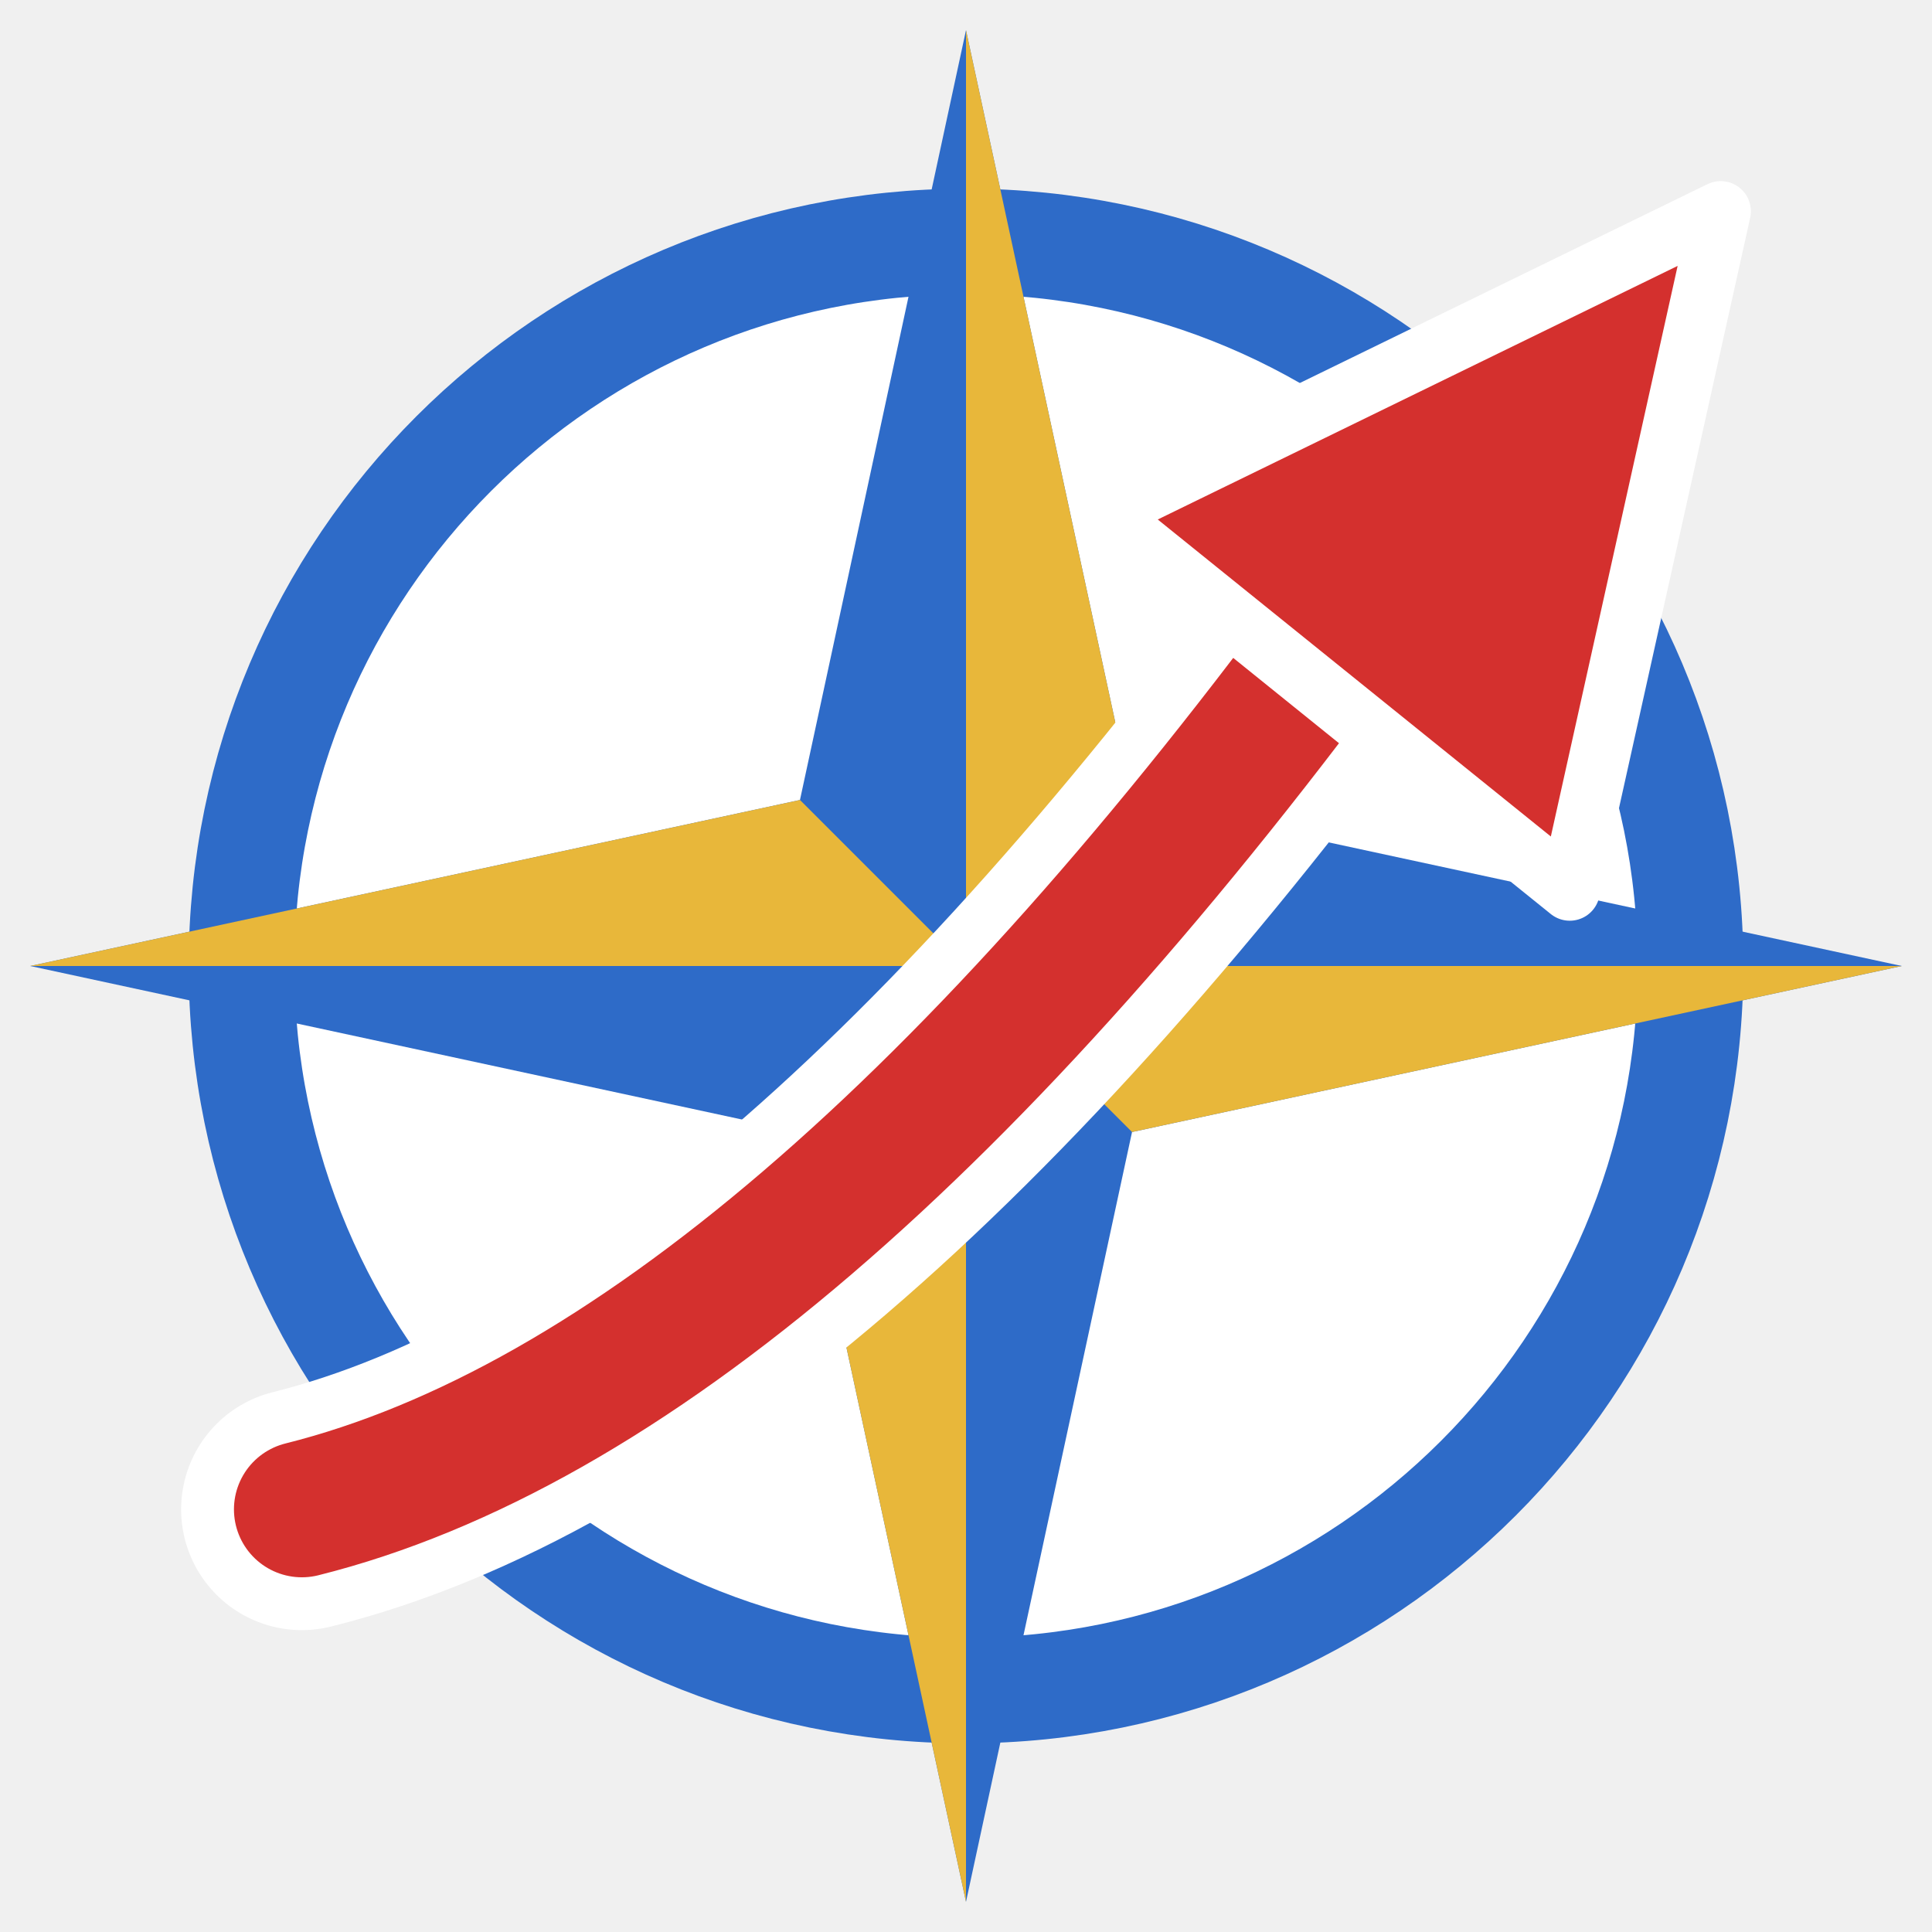
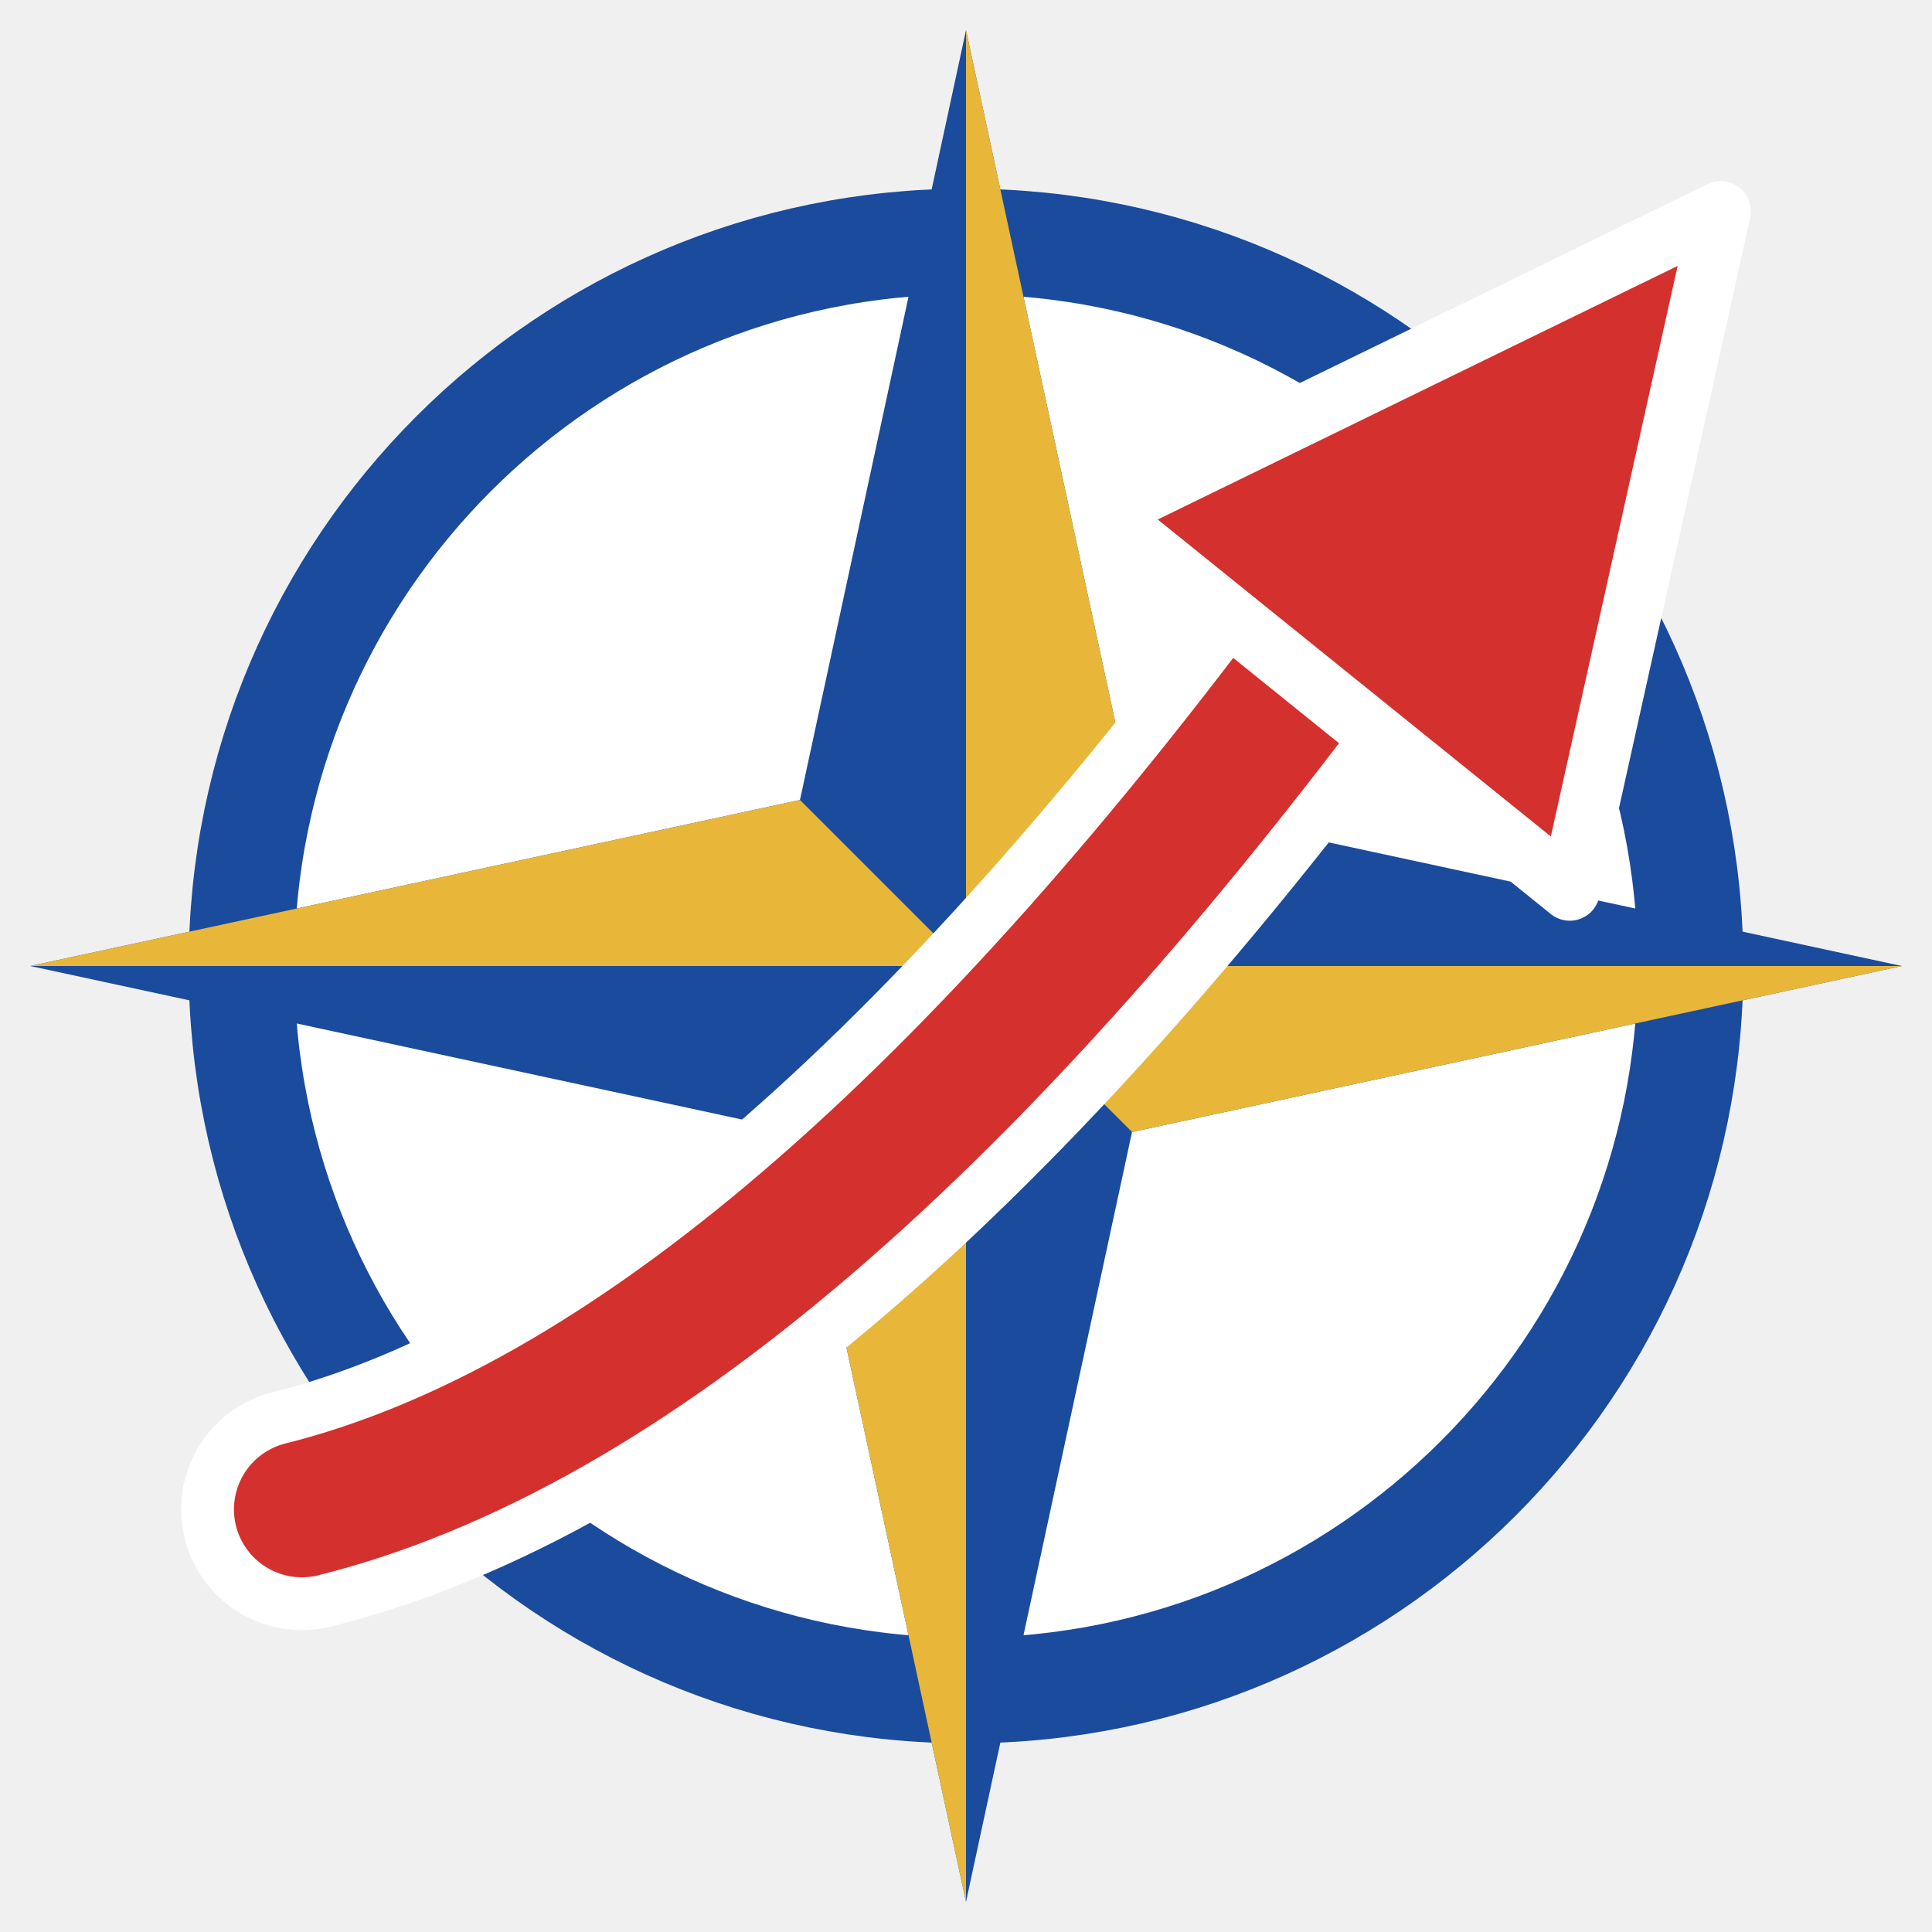
<svg xmlns="http://www.w3.org/2000/svg" viewBox="0 0 64 64">
-   <circle cx="32" cy="32" r="24" fill="#FFFFFF" stroke="#2E6BC8" stroke-width="3.5" />
-   <path d="M32 1 L37.5 26.5 L63 32 L37.5 37.5 L32 63 L26.5 37.5 L1 32 L26.5 26.5 Z" fill="#2E6BC8" />
+   <circle cx="32" cy="32" r="24" fill="#FFFFFF" stroke="#1A4B9C" stroke-width="3.5" />
+   <path d="M32 1 L37.5 26.5 L63 32 L37.5 37.5 L32 63 L26.5 37.5 L1 32 L26.5 26.5 Z" fill="#1A4B9C" />
  <path d="M32 1 L37.5 26.5 L32 32 Z M63 32 L37.5 37.5 L32 32 Z M32 63 L26.5 37.5 L32 32 Z M1 32 L26.5 26.5 L32 32 Z" fill="#E8B73A" />
  <path d="M10 50 Q26 46 45 20" fill="none" stroke="#FFFFFF" stroke-width="8" stroke-linecap="round" />
  <path d="M10 50 Q26 46 45 20" fill="none" stroke="#D4302E" stroke-width="4.5" stroke-linecap="round" />
  <path d="M36.5 17 L57 7 L52 29.5 Z" fill="#D4302E" stroke="#FFFFFF" stroke-width="2" stroke-linejoin="round" />
</svg>
